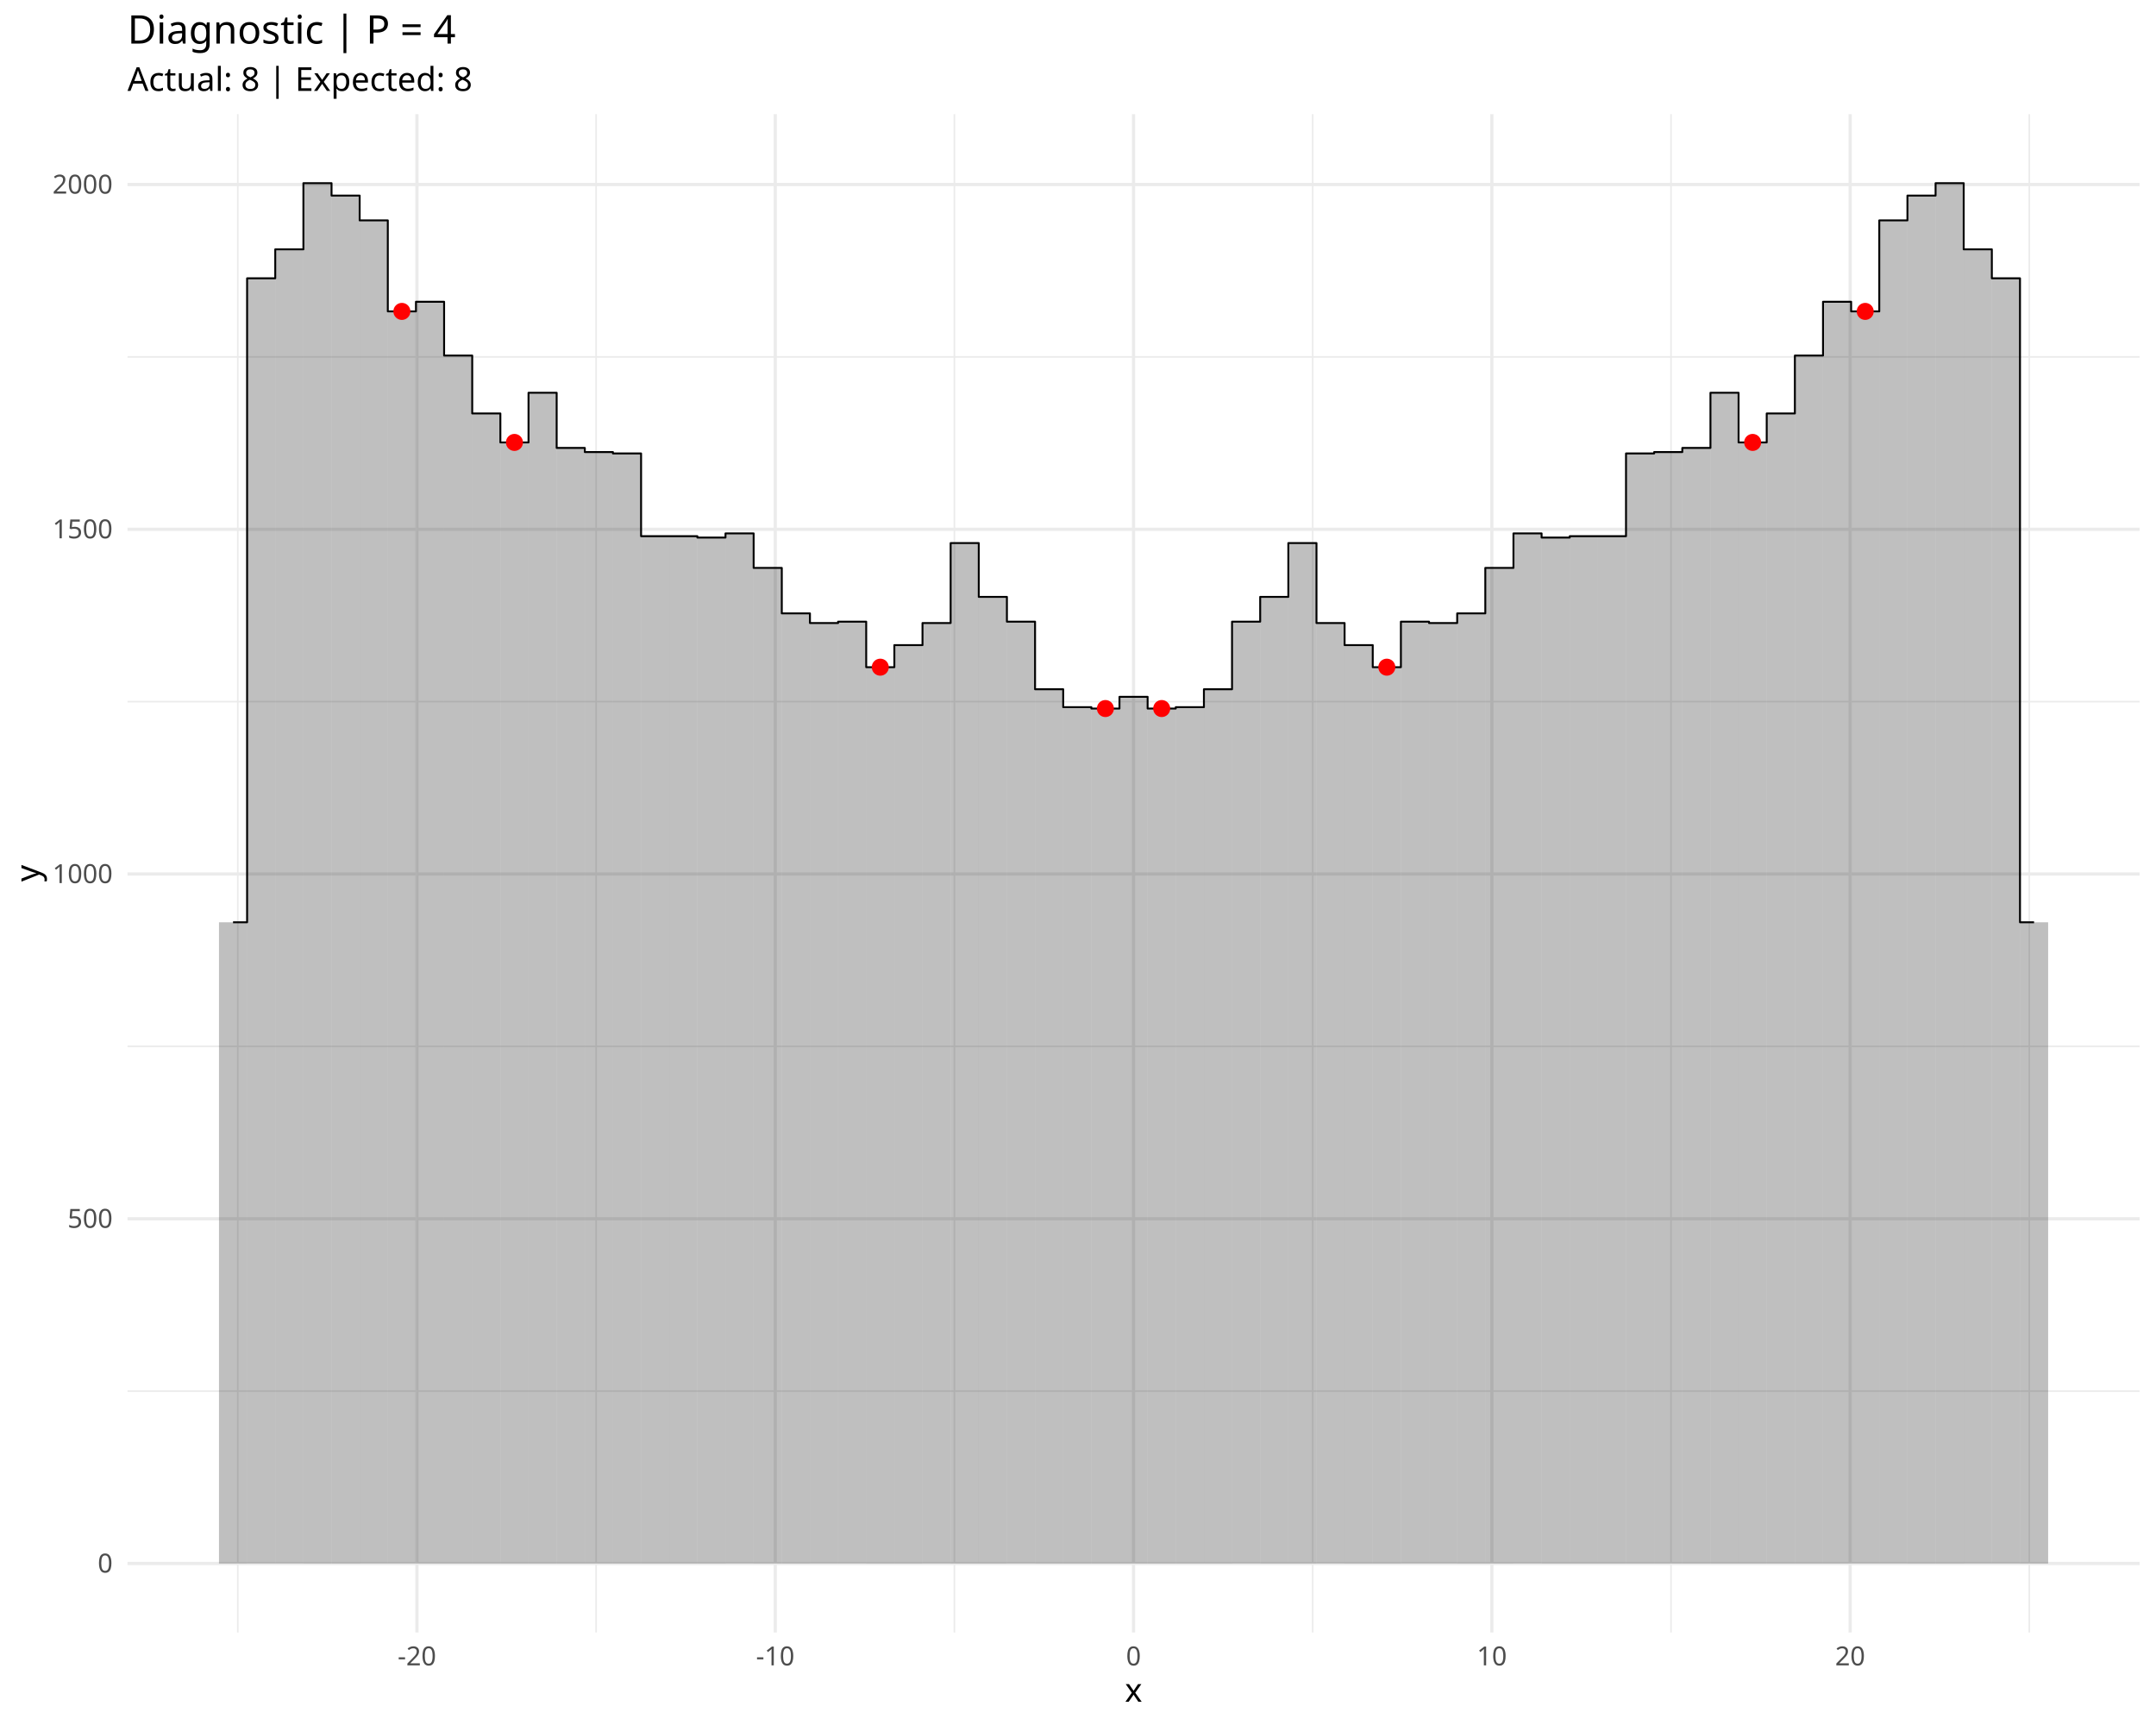
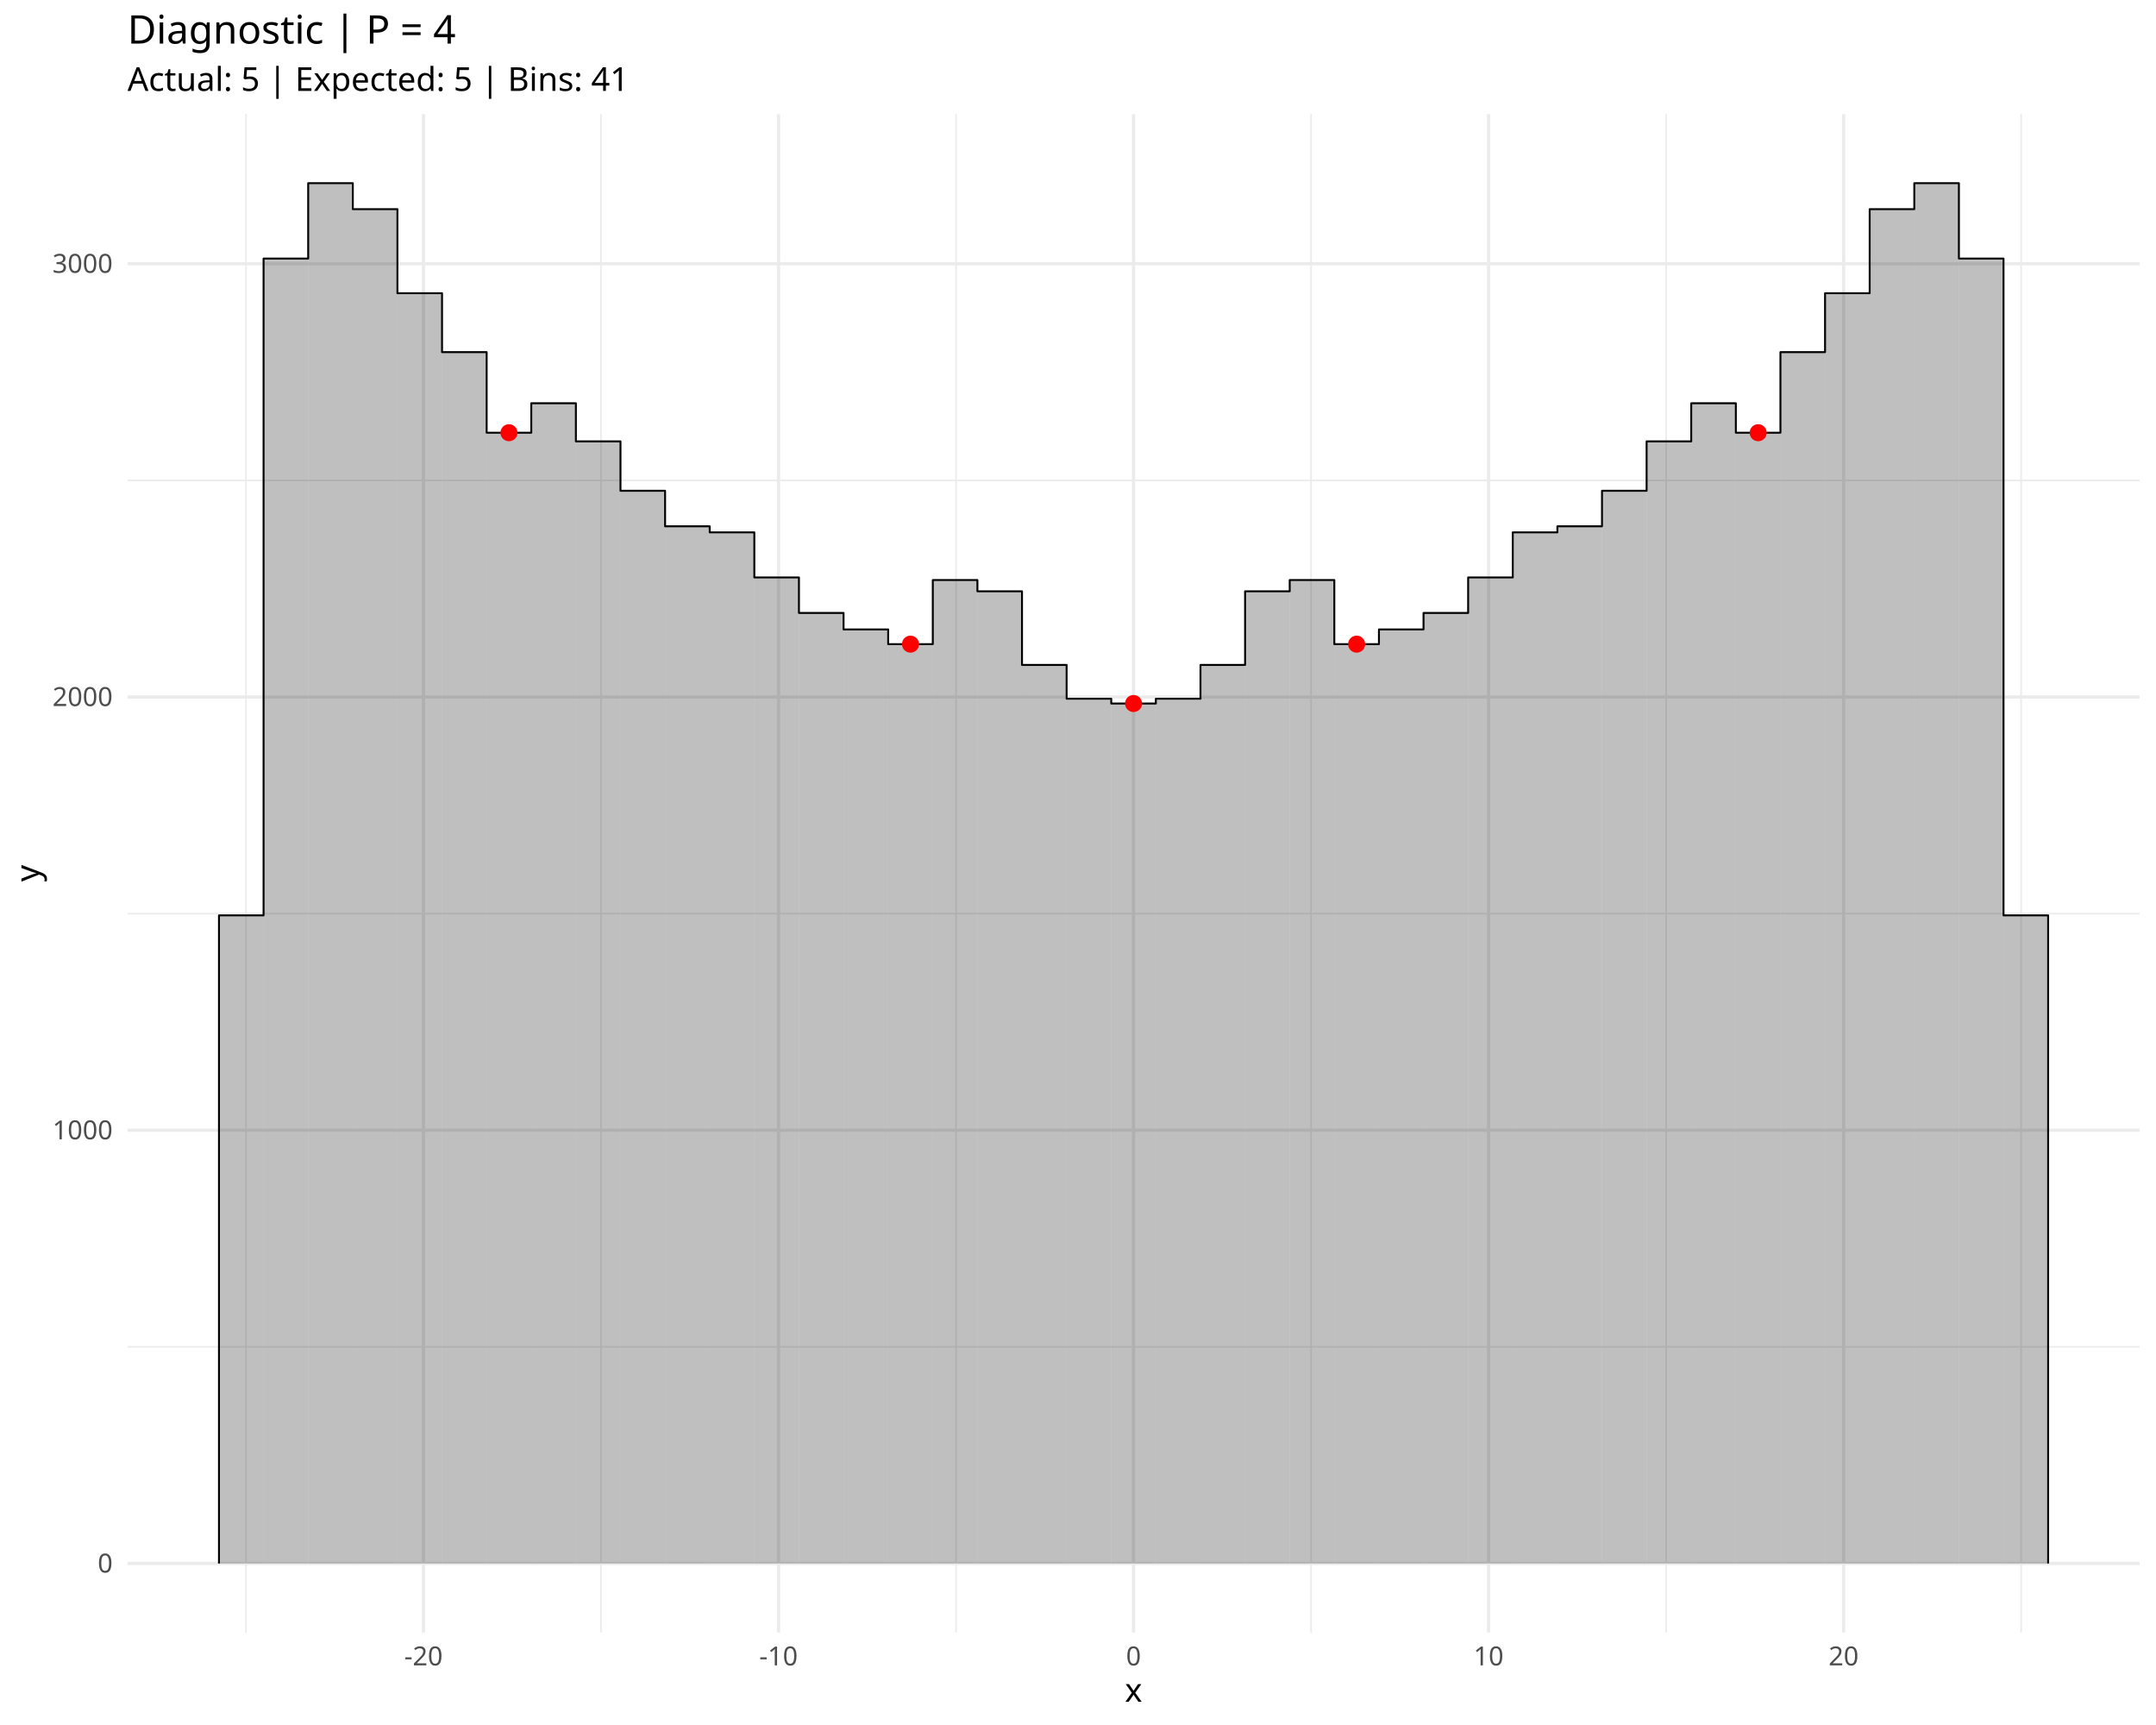
<svg xmlns="http://www.w3.org/2000/svg" class="svglite" data-engine-version="2.0" width="720.00pt" height="576.00pt" viewBox="0 0 720.00 576.00">
  <defs>
    <style type="text/css">
    .svglite line, .svglite polyline, .svglite polygon, .svglite path, .svglite rect, .svglite circle {
      fill: none;
      stroke: #000000;
      stroke-linecap: round;
      stroke-linejoin: round;
      stroke-miterlimit: 10.00;
    }
  </style>
  </defs>
  <rect width="100%" height="100%" style="stroke: none; fill: #FFFFFF;" />
  <defs>
    <clipPath id="cpMC4wMHw3MjAuMDB8MC4wMHw1NzYuMDA=">
      <rect x="0.00" y="0.00" width="720.00" height="576.00" />
    </clipPath>
  </defs>
  <g clip-path="url(#cpMC4wMHw3MjAuMDB8MC4wMHw1NzYuMDA=)">
    <rect x="0.00" y="0.00" width="720.00" height="576.00" style="stroke-width: 1.07; stroke: none; fill: #FFFFFF;" />
  </g>
  <defs>
    <clipPath id="cpNDIuNTh8NzE0LjUyfDM4LjEyfDU0NS4xMQ==">
      <rect x="42.58" y="38.12" width="671.94" height="507.00" />
    </clipPath>
  </defs>
  <g clip-path="url(#cpNDIuNTh8NzE0LjUyfDM4LjEyfDU0NS4xMQ==)">
-     <polyline points="42.58,464.51 714.52,464.51 " style="stroke-width: 0.53; stroke: #EBEBEB; stroke-linecap: butt;" />
-     <polyline points="42.58,349.40 714.52,349.40 " style="stroke-width: 0.53; stroke: #EBEBEB; stroke-linecap: butt;" />
-     <polyline points="42.58,234.29 714.52,234.29 " style="stroke-width: 0.53; stroke: #EBEBEB; stroke-linecap: butt;" />
-     <polyline points="42.58,119.18 714.52,119.18 " style="stroke-width: 0.53; stroke: #EBEBEB; stroke-linecap: butt;" />
-     <polyline points="79.41,545.11 79.41,38.12 " style="stroke-width: 0.53; stroke: #EBEBEB; stroke-linecap: butt;" />
-     <polyline points="199.07,545.11 199.07,38.12 " style="stroke-width: 0.53; stroke: #EBEBEB; stroke-linecap: butt;" />
-     <polyline points="318.72,545.11 318.72,38.12 " style="stroke-width: 0.53; stroke: #EBEBEB; stroke-linecap: butt;" />
-     <polyline points="438.38,545.11 438.38,38.12 " style="stroke-width: 0.53; stroke: #EBEBEB; stroke-linecap: butt;" />
-     <polyline points="558.04,545.11 558.04,38.12 " style="stroke-width: 0.53; stroke: #EBEBEB; stroke-linecap: butt;" />
-     <polyline points="677.69,545.11 677.69,38.12 " style="stroke-width: 0.53; stroke: #EBEBEB; stroke-linecap: butt;" />
+     <polyline points="42.58,449.73 714.52,449.73 " style="stroke-width: 0.53; stroke: #EBEBEB; stroke-linecap: butt;" />
+     <polyline points="42.58,305.07 714.52,305.07 " style="stroke-width: 0.53; stroke: #EBEBEB; stroke-linecap: butt;" />
+     <polyline points="42.58,160.40 714.52,160.40 " style="stroke-width: 0.53; stroke: #EBEBEB; stroke-linecap: butt;" />
+     <polyline points="82.14,545.11 82.14,38.12 " style="stroke-width: 0.53; stroke: #EBEBEB; stroke-linecap: butt;" />
+     <polyline points="200.70,545.11 200.70,38.12 " style="stroke-width: 0.53; stroke: #EBEBEB; stroke-linecap: butt;" />
+     <polyline points="319.27,545.11 319.27,38.12 " style="stroke-width: 0.53; stroke: #EBEBEB; stroke-linecap: butt;" />
+     <polyline points="437.83,545.11 437.83,38.12 " style="stroke-width: 0.53; stroke: #EBEBEB; stroke-linecap: butt;" />
+     <polyline points="556.40,545.11 556.40,38.12 " style="stroke-width: 0.53; stroke: #EBEBEB; stroke-linecap: butt;" />
+     <polyline points="674.97,545.11 674.97,38.12 " style="stroke-width: 0.53; stroke: #EBEBEB; stroke-linecap: butt;" />
    <polyline points="42.58,522.07 714.52,522.07 " style="stroke-width: 1.07; stroke: #EBEBEB; stroke-linecap: butt;" />
-     <polyline points="42.58,406.96 714.52,406.96 " style="stroke-width: 1.07; stroke: #EBEBEB; stroke-linecap: butt;" />
-     <polyline points="42.58,291.84 714.52,291.84 " style="stroke-width: 1.07; stroke: #EBEBEB; stroke-linecap: butt;" />
-     <polyline points="42.58,176.73 714.52,176.73 " style="stroke-width: 1.07; stroke: #EBEBEB; stroke-linecap: butt;" />
-     <polyline points="42.58,61.62 714.52,61.62 " style="stroke-width: 1.07; stroke: #EBEBEB; stroke-linecap: butt;" />
-     <polyline points="139.24,545.11 139.24,38.12 " style="stroke-width: 1.07; stroke: #EBEBEB; stroke-linecap: butt;" />
-     <polyline points="258.90,545.11 258.90,38.12 " style="stroke-width: 1.07; stroke: #EBEBEB; stroke-linecap: butt;" />
+     <polyline points="42.58,377.40 714.52,377.40 " style="stroke-width: 1.07; stroke: #EBEBEB; stroke-linecap: butt;" />
+     <polyline points="42.58,232.74 714.52,232.74 " style="stroke-width: 1.07; stroke: #EBEBEB; stroke-linecap: butt;" />
+     <polyline points="42.58,88.07 714.52,88.07 " style="stroke-width: 1.07; stroke: #EBEBEB; stroke-linecap: butt;" />
+     <polyline points="141.42,545.11 141.42,38.12 " style="stroke-width: 1.07; stroke: #EBEBEB; stroke-linecap: butt;" />
+     <polyline points="259.99,545.11 259.99,38.12 " style="stroke-width: 1.07; stroke: #EBEBEB; stroke-linecap: butt;" />
    <polyline points="378.55,545.11 378.55,38.12 " style="stroke-width: 1.07; stroke: #EBEBEB; stroke-linecap: butt;" />
-     <polyline points="498.21,545.11 498.21,38.12 " style="stroke-width: 1.07; stroke: #EBEBEB; stroke-linecap: butt;" />
-     <polyline points="617.86,545.11 617.86,38.12 " style="stroke-width: 1.07; stroke: #EBEBEB; stroke-linecap: butt;" />
-     <rect x="73.13" y="307.96" width="9.40" height="214.11" style="stroke-width: 1.07; stroke: none; stroke-linecap: butt; stroke-linejoin: miter; fill: #000000; fill-opacity: 0.25;" />
-     <rect x="82.52" y="92.93" width="9.40" height="429.13" style="stroke-width: 1.07; stroke: none; stroke-linecap: butt; stroke-linejoin: miter; fill: #000000; fill-opacity: 0.25;" />
-     <rect x="91.92" y="83.26" width="9.40" height="438.80" style="stroke-width: 1.07; stroke: none; stroke-linecap: butt; stroke-linejoin: miter; fill: #000000; fill-opacity: 0.25;" />
-     <rect x="101.32" y="61.16" width="9.40" height="460.91" style="stroke-width: 1.07; stroke: none; stroke-linecap: butt; stroke-linejoin: miter; fill: #000000; fill-opacity: 0.25;" />
-     <rect x="110.72" y="65.31" width="9.40" height="456.76" style="stroke-width: 1.07; stroke: none; stroke-linecap: butt; stroke-linejoin: miter; fill: #000000; fill-opacity: 0.25;" />
-     <rect x="120.11" y="73.59" width="9.40" height="448.47" style="stroke-width: 1.07; stroke: none; stroke-linecap: butt; stroke-linejoin: miter; fill: #000000; fill-opacity: 0.25;" />
-     <rect x="129.51" y="103.98" width="9.40" height="418.08" style="stroke-width: 1.07; stroke: none; stroke-linecap: butt; stroke-linejoin: miter; fill: #000000; fill-opacity: 0.25;" />
-     <rect x="138.91" y="100.76" width="9.40" height="421.31" style="stroke-width: 1.07; stroke: none; stroke-linecap: butt; stroke-linejoin: miter; fill: #000000; fill-opacity: 0.25;" />
-     <rect x="148.31" y="118.72" width="9.40" height="403.35" style="stroke-width: 1.07; stroke: none; stroke-linecap: butt; stroke-linejoin: miter; fill: #000000; fill-opacity: 0.25;" />
-     <rect x="157.70" y="138.06" width="9.40" height="384.01" style="stroke-width: 1.07; stroke: none; stroke-linecap: butt; stroke-linejoin: miter; fill: #000000; fill-opacity: 0.25;" />
-     <rect x="167.10" y="147.73" width="9.40" height="374.34" style="stroke-width: 1.07; stroke: none; stroke-linecap: butt; stroke-linejoin: miter; fill: #000000; fill-opacity: 0.25;" />
-     <rect x="176.50" y="131.15" width="9.40" height="390.92" style="stroke-width: 1.07; stroke: none; stroke-linecap: butt; stroke-linejoin: miter; fill: #000000; fill-opacity: 0.25;" />
-     <rect x="185.90" y="149.57" width="9.40" height="372.50" style="stroke-width: 1.07; stroke: none; stroke-linecap: butt; stroke-linejoin: miter; fill: #000000; fill-opacity: 0.25;" />
-     <rect x="195.30" y="150.95" width="9.40" height="371.12" style="stroke-width: 1.07; stroke: none; stroke-linecap: butt; stroke-linejoin: miter; fill: #000000; fill-opacity: 0.25;" />
-     <rect x="204.69" y="151.41" width="9.40" height="370.66" style="stroke-width: 1.07; stroke: none; stroke-linecap: butt; stroke-linejoin: miter; fill: #000000; fill-opacity: 0.25;" />
-     <rect x="214.09" y="179.04" width="9.40" height="343.03" style="stroke-width: 1.07; stroke: none; stroke-linecap: butt; stroke-linejoin: miter; fill: #000000; fill-opacity: 0.25;" />
-     <rect x="223.49" y="179.04" width="9.40" height="343.03" style="stroke-width: 1.07; stroke: none; stroke-linecap: butt; stroke-linejoin: miter; fill: #000000; fill-opacity: 0.25;" />
-     <rect x="232.89" y="179.50" width="9.40" height="342.57" style="stroke-width: 1.07; stroke: none; stroke-linecap: butt; stroke-linejoin: miter; fill: #000000; fill-opacity: 0.25;" />
-     <rect x="242.28" y="178.11" width="9.40" height="343.95" style="stroke-width: 1.07; stroke: none; stroke-linecap: butt; stroke-linejoin: miter; fill: #000000; fill-opacity: 0.25;" />
-     <rect x="251.68" y="189.63" width="9.40" height="332.44" style="stroke-width: 1.07; stroke: none; stroke-linecap: butt; stroke-linejoin: miter; fill: #000000; fill-opacity: 0.25;" />
-     <rect x="261.08" y="204.82" width="9.40" height="317.25" style="stroke-width: 1.07; stroke: none; stroke-linecap: butt; stroke-linejoin: miter; fill: #000000; fill-opacity: 0.25;" />
-     <rect x="270.48" y="208.04" width="9.40" height="314.02" style="stroke-width: 1.07; stroke: none; stroke-linecap: butt; stroke-linejoin: miter; fill: #000000; fill-opacity: 0.25;" />
-     <rect x="279.88" y="207.58" width="9.40" height="314.48" style="stroke-width: 1.07; stroke: none; stroke-linecap: butt; stroke-linejoin: miter; fill: #000000; fill-opacity: 0.25;" />
-     <rect x="289.27" y="222.78" width="9.40" height="299.29" style="stroke-width: 1.07; stroke: none; stroke-linecap: butt; stroke-linejoin: miter; fill: #000000; fill-opacity: 0.25;" />
-     <rect x="298.67" y="215.41" width="9.40" height="306.66" style="stroke-width: 1.07; stroke: none; stroke-linecap: butt; stroke-linejoin: miter; fill: #000000; fill-opacity: 0.25;" />
-     <rect x="308.07" y="208.04" width="9.40" height="314.02" style="stroke-width: 1.07; stroke: none; stroke-linecap: butt; stroke-linejoin: miter; fill: #000000; fill-opacity: 0.25;" />
-     <rect x="317.47" y="181.34" width="9.40" height="340.73" style="stroke-width: 1.07; stroke: none; stroke-linecap: butt; stroke-linejoin: miter; fill: #000000; fill-opacity: 0.25;" />
-     <rect x="326.86" y="199.30" width="9.40" height="322.77" style="stroke-width: 1.07; stroke: none; stroke-linecap: butt; stroke-linejoin: miter; fill: #000000; fill-opacity: 0.25;" />
-     <rect x="336.26" y="207.58" width="9.40" height="314.48" style="stroke-width: 1.07; stroke: none; stroke-linecap: butt; stroke-linejoin: miter; fill: #000000; fill-opacity: 0.25;" />
-     <rect x="345.66" y="230.15" width="9.40" height="291.92" style="stroke-width: 1.07; stroke: none; stroke-linecap: butt; stroke-linejoin: miter; fill: #000000; fill-opacity: 0.25;" />
-     <rect x="355.06" y="236.13" width="9.40" height="285.94" style="stroke-width: 1.07; stroke: none; stroke-linecap: butt; stroke-linejoin: miter; fill: #000000; fill-opacity: 0.25;" />
-     <rect x="364.46" y="236.59" width="9.40" height="285.48" style="stroke-width: 1.07; stroke: none; stroke-linecap: butt; stroke-linejoin: miter; fill: #000000; fill-opacity: 0.25;" />
-     <rect x="373.85" y="232.68" width="9.40" height="289.39" style="stroke-width: 1.07; stroke: none; stroke-linecap: butt; stroke-linejoin: miter; fill: #000000; fill-opacity: 0.25;" />
-     <rect x="383.25" y="236.59" width="9.40" height="285.48" style="stroke-width: 1.07; stroke: none; stroke-linecap: butt; stroke-linejoin: miter; fill: #000000; fill-opacity: 0.25;" />
-     <rect x="392.65" y="236.13" width="9.40" height="285.94" style="stroke-width: 1.07; stroke: none; stroke-linecap: butt; stroke-linejoin: miter; fill: #000000; fill-opacity: 0.25;" />
-     <rect x="402.05" y="230.15" width="9.40" height="291.92" style="stroke-width: 1.07; stroke: none; stroke-linecap: butt; stroke-linejoin: miter; fill: #000000; fill-opacity: 0.25;" />
-     <rect x="411.44" y="207.58" width="9.40" height="314.48" style="stroke-width: 1.07; stroke: none; stroke-linecap: butt; stroke-linejoin: miter; fill: #000000; fill-opacity: 0.25;" />
-     <rect x="420.84" y="199.30" width="9.40" height="322.77" style="stroke-width: 1.07; stroke: none; stroke-linecap: butt; stroke-linejoin: miter; fill: #000000; fill-opacity: 0.25;" />
-     <rect x="430.24" y="181.34" width="9.40" height="340.73" style="stroke-width: 1.07; stroke: none; stroke-linecap: butt; stroke-linejoin: miter; fill: #000000; fill-opacity: 0.25;" />
-     <rect x="439.64" y="208.04" width="9.40" height="314.02" style="stroke-width: 1.07; stroke: none; stroke-linecap: butt; stroke-linejoin: miter; fill: #000000; fill-opacity: 0.25;" />
-     <rect x="449.03" y="215.41" width="9.40" height="306.66" style="stroke-width: 1.07; stroke: none; stroke-linecap: butt; stroke-linejoin: miter; fill: #000000; fill-opacity: 0.25;" />
-     <rect x="458.43" y="222.78" width="9.40" height="299.29" style="stroke-width: 1.07; stroke: none; stroke-linecap: butt; stroke-linejoin: miter; fill: #000000; fill-opacity: 0.25;" />
-     <rect x="467.83" y="207.58" width="9.40" height="314.48" style="stroke-width: 1.07; stroke: none; stroke-linecap: butt; stroke-linejoin: miter; fill: #000000; fill-opacity: 0.25;" />
-     <rect x="477.23" y="208.04" width="9.40" height="314.02" style="stroke-width: 1.07; stroke: none; stroke-linecap: butt; stroke-linejoin: miter; fill: #000000; fill-opacity: 0.25;" />
-     <rect x="486.63" y="204.82" width="9.40" height="317.25" style="stroke-width: 1.07; stroke: none; stroke-linecap: butt; stroke-linejoin: miter; fill: #000000; fill-opacity: 0.25;" />
-     <rect x="496.02" y="189.63" width="9.40" height="332.44" style="stroke-width: 1.07; stroke: none; stroke-linecap: butt; stroke-linejoin: miter; fill: #000000; fill-opacity: 0.25;" />
-     <rect x="505.42" y="178.11" width="9.40" height="343.95" style="stroke-width: 1.07; stroke: none; stroke-linecap: butt; stroke-linejoin: miter; fill: #000000; fill-opacity: 0.25;" />
-     <rect x="514.82" y="179.50" width="9.40" height="342.57" style="stroke-width: 1.07; stroke: none; stroke-linecap: butt; stroke-linejoin: miter; fill: #000000; fill-opacity: 0.25;" />
-     <rect x="524.22" y="179.04" width="9.40" height="343.03" style="stroke-width: 1.07; stroke: none; stroke-linecap: butt; stroke-linejoin: miter; fill: #000000; fill-opacity: 0.25;" />
-     <rect x="533.61" y="179.04" width="9.40" height="343.03" style="stroke-width: 1.07; stroke: none; stroke-linecap: butt; stroke-linejoin: miter; fill: #000000; fill-opacity: 0.25;" />
-     <rect x="543.01" y="151.41" width="9.40" height="370.66" style="stroke-width: 1.07; stroke: none; stroke-linecap: butt; stroke-linejoin: miter; fill: #000000; fill-opacity: 0.25;" />
-     <rect x="552.41" y="150.95" width="9.40" height="371.12" style="stroke-width: 1.07; stroke: none; stroke-linecap: butt; stroke-linejoin: miter; fill: #000000; fill-opacity: 0.25;" />
-     <rect x="561.81" y="149.57" width="9.40" height="372.50" style="stroke-width: 1.07; stroke: none; stroke-linecap: butt; stroke-linejoin: miter; fill: #000000; fill-opacity: 0.25;" />
-     <rect x="571.21" y="131.15" width="9.40" height="390.92" style="stroke-width: 1.07; stroke: none; stroke-linecap: butt; stroke-linejoin: miter; fill: #000000; fill-opacity: 0.25;" />
-     <rect x="580.60" y="147.73" width="9.40" height="374.34" style="stroke-width: 1.07; stroke: none; stroke-linecap: butt; stroke-linejoin: miter; fill: #000000; fill-opacity: 0.25;" />
-     <rect x="590.00" y="138.06" width="9.40" height="384.01" style="stroke-width: 1.07; stroke: none; stroke-linecap: butt; stroke-linejoin: miter; fill: #000000; fill-opacity: 0.25;" />
-     <rect x="599.40" y="118.72" width="9.40" height="403.35" style="stroke-width: 1.07; stroke: none; stroke-linecap: butt; stroke-linejoin: miter; fill: #000000; fill-opacity: 0.25;" />
-     <rect x="608.80" y="100.76" width="9.40" height="421.31" style="stroke-width: 1.07; stroke: none; stroke-linecap: butt; stroke-linejoin: miter; fill: #000000; fill-opacity: 0.25;" />
-     <rect x="618.19" y="103.98" width="9.40" height="418.08" style="stroke-width: 1.07; stroke: none; stroke-linecap: butt; stroke-linejoin: miter; fill: #000000; fill-opacity: 0.25;" />
-     <rect x="627.59" y="73.59" width="9.40" height="448.47" style="stroke-width: 1.07; stroke: none; stroke-linecap: butt; stroke-linejoin: miter; fill: #000000; fill-opacity: 0.25;" />
-     <rect x="636.99" y="65.31" width="9.40" height="456.76" style="stroke-width: 1.07; stroke: none; stroke-linecap: butt; stroke-linejoin: miter; fill: #000000; fill-opacity: 0.25;" />
-     <rect x="646.39" y="61.16" width="9.40" height="460.91" style="stroke-width: 1.07; stroke: none; stroke-linecap: butt; stroke-linejoin: miter; fill: #000000; fill-opacity: 0.25;" />
-     <rect x="655.78" y="83.26" width="9.40" height="438.80" style="stroke-width: 1.07; stroke: none; stroke-linecap: butt; stroke-linejoin: miter; fill: #000000; fill-opacity: 0.25;" />
-     <rect x="665.18" y="92.93" width="9.40" height="429.13" style="stroke-width: 1.07; stroke: none; stroke-linecap: butt; stroke-linejoin: miter; fill: #000000; fill-opacity: 0.25;" />
-     <rect x="674.58" y="307.96" width="9.40" height="214.11" style="stroke-width: 1.07; stroke: none; stroke-linecap: butt; stroke-linejoin: miter; fill: #000000; fill-opacity: 0.25;" />
-     <polyline points="77.82,307.96 82.52,307.96 82.52,92.93 91.92,92.93 91.92,83.26 101.32,83.26 101.32,61.16 110.72,61.16 110.72,65.31 120.11,65.31 120.11,73.59 129.51,73.59 129.51,103.98 138.91,103.98 138.91,100.76 148.31,100.76 148.31,118.72 157.70,118.72 157.70,138.06 167.10,138.06 167.10,147.73 176.50,147.73 176.50,131.15 185.90,131.15 185.90,149.57 195.30,149.57 195.30,150.95 204.69,150.95 204.69,151.41 214.09,151.41 214.09,179.04 223.49,179.04 223.49,179.04 232.89,179.04 232.89,179.50 242.28,179.50 242.28,178.11 251.68,178.11 251.68,189.63 261.08,189.63 261.08,204.82 270.48,204.82 270.48,208.04 279.88,208.04 279.88,207.58 289.27,207.58 289.27,222.78 298.67,222.78 298.67,215.41 308.07,215.41 308.07,208.04 317.47,208.04 317.47,181.34 326.86,181.34 326.86,199.30 336.26,199.30 336.26,207.58 345.66,207.58 345.66,230.15 355.06,230.15 355.06,236.13 364.46,236.13 364.46,236.59 373.85,236.59 373.85,232.68 383.25,232.68 383.25,236.59 392.65,236.59 392.65,236.13 402.05,236.13 402.05,230.15 411.44,230.15 411.44,207.58 420.84,207.58 420.84,199.30 430.24,199.30 430.24,181.34 439.64,181.34 439.64,208.04 449.03,208.04 449.03,215.41 458.43,215.41 458.43,222.78 467.83,222.78 467.83,207.58 477.23,207.58 477.23,208.04 486.63,208.04 486.63,204.82 496.02,204.82 496.02,189.63 505.42,189.63 505.42,178.11 514.82,178.11 514.82,179.50 524.22,179.50 524.22,179.04 533.61,179.04 533.61,179.04 543.01,179.04 543.01,151.41 552.41,151.41 552.41,150.95 561.81,150.95 561.81,149.57 571.21,149.57 571.21,131.15 580.60,131.15 580.60,147.73 590.00,147.73 590.00,138.06 599.40,138.06 599.40,118.72 608.80,118.72 608.80,100.76 618.19,100.76 618.19,103.98 627.59,103.98 627.59,73.59 636.99,73.59 636.99,65.31 646.39,65.31 646.39,61.16 655.78,61.16 655.78,83.26 665.18,83.26 665.18,92.93 674.58,92.93 674.58,307.96 679.28,307.96 " style="stroke-width: 0.64; stroke-linecap: butt;" />
-     <circle cx="134.21" cy="103.98" r="2.49" style="stroke-width: 0.71; stroke: #FF0000; fill: #FF0000;" />
-     <circle cx="171.80" cy="147.73" r="2.49" style="stroke-width: 0.71; stroke: #FF0000; fill: #FF0000;" />
-     <circle cx="293.97" cy="222.78" r="2.49" style="stroke-width: 0.71; stroke: #FF0000; fill: #FF0000;" />
-     <circle cx="369.15" cy="236.59" r="2.49" style="stroke-width: 0.71; stroke: #FF0000; fill: #FF0000;" />
-     <circle cx="387.95" cy="236.59" r="2.49" style="stroke-width: 0.71; stroke: #FF0000; fill: #FF0000;" />
-     <circle cx="463.13" cy="222.78" r="2.49" style="stroke-width: 0.71; stroke: #FF0000; fill: #FF0000;" />
-     <circle cx="585.30" cy="147.73" r="2.49" style="stroke-width: 0.71; stroke: #FF0000; fill: #FF0000;" />
-     <circle cx="622.89" cy="103.98" r="2.49" style="stroke-width: 0.71; stroke: #FF0000; fill: #FF0000;" />
+     <polyline points="497.12,545.11 497.12,38.12 " style="stroke-width: 1.07; stroke: #EBEBEB; stroke-linecap: butt;" />
+     <polyline points="615.68,545.11 615.68,38.12 " style="stroke-width: 1.07; stroke: #EBEBEB; stroke-linecap: butt;" />
+     <rect x="73.13" y="305.65" width="14.90" height="216.42" style="stroke-width: 1.07; stroke: none; stroke-linecap: butt; stroke-linejoin: miter; fill: #000000; fill-opacity: 0.25;" />
+     <rect x="88.02" y="86.33" width="14.90" height="435.73" style="stroke-width: 1.07; stroke: none; stroke-linecap: butt; stroke-linejoin: miter; fill: #000000; fill-opacity: 0.25;" />
+     <rect x="102.92" y="61.16" width="14.90" height="460.91" style="stroke-width: 1.07; stroke: none; stroke-linecap: butt; stroke-linejoin: miter; fill: #000000; fill-opacity: 0.25;" />
+     <rect x="117.82" y="69.84" width="14.90" height="452.23" style="stroke-width: 1.07; stroke: none; stroke-linecap: butt; stroke-linejoin: miter; fill: #000000; fill-opacity: 0.25;" />
+     <rect x="132.72" y="97.91" width="14.90" height="424.16" style="stroke-width: 1.07; stroke: none; stroke-linecap: butt; stroke-linejoin: miter; fill: #000000; fill-opacity: 0.25;" />
+     <rect x="147.62" y="117.58" width="14.90" height="404.49" style="stroke-width: 1.07; stroke: none; stroke-linecap: butt; stroke-linejoin: miter; fill: #000000; fill-opacity: 0.25;" />
+     <rect x="162.52" y="144.49" width="14.90" height="377.58" style="stroke-width: 1.07; stroke: none; stroke-linecap: butt; stroke-linejoin: miter; fill: #000000; fill-opacity: 0.25;" />
+     <rect x="177.42" y="134.65" width="14.90" height="387.42" style="stroke-width: 1.07; stroke: none; stroke-linecap: butt; stroke-linejoin: miter; fill: #000000; fill-opacity: 0.25;" />
+     <rect x="192.32" y="147.38" width="14.90" height="374.68" style="stroke-width: 1.07; stroke: none; stroke-linecap: butt; stroke-linejoin: miter; fill: #000000; fill-opacity: 0.25;" />
+     <rect x="207.21" y="163.87" width="14.90" height="358.19" style="stroke-width: 1.07; stroke: none; stroke-linecap: butt; stroke-linejoin: miter; fill: #000000; fill-opacity: 0.25;" />
+     <rect x="222.11" y="175.74" width="14.90" height="346.33" style="stroke-width: 1.07; stroke: none; stroke-linecap: butt; stroke-linejoin: miter; fill: #000000; fill-opacity: 0.25;" />
+     <rect x="237.01" y="177.76" width="14.90" height="344.30" style="stroke-width: 1.07; stroke: none; stroke-linecap: butt; stroke-linejoin: miter; fill: #000000; fill-opacity: 0.25;" />
+     <rect x="251.91" y="192.81" width="14.90" height="329.26" style="stroke-width: 1.07; stroke: none; stroke-linecap: butt; stroke-linejoin: miter; fill: #000000; fill-opacity: 0.25;" />
+     <rect x="266.81" y="204.67" width="14.90" height="317.40" style="stroke-width: 1.07; stroke: none; stroke-linecap: butt; stroke-linejoin: miter; fill: #000000; fill-opacity: 0.25;" />
+     <rect x="281.71" y="210.17" width="14.90" height="311.90" style="stroke-width: 1.07; stroke: none; stroke-linecap: butt; stroke-linejoin: miter; fill: #000000; fill-opacity: 0.25;" />
+     <rect x="296.61" y="215.09" width="14.90" height="306.98" style="stroke-width: 1.07; stroke: none; stroke-linecap: butt; stroke-linejoin: miter; fill: #000000; fill-opacity: 0.25;" />
+     <rect x="311.51" y="193.68" width="14.90" height="328.39" style="stroke-width: 1.07; stroke: none; stroke-linecap: butt; stroke-linejoin: miter; fill: #000000; fill-opacity: 0.25;" />
+     <rect x="326.41" y="197.44" width="14.90" height="324.63" style="stroke-width: 1.07; stroke: none; stroke-linecap: butt; stroke-linejoin: miter; fill: #000000; fill-opacity: 0.25;" />
+     <rect x="341.30" y="222.03" width="14.90" height="300.04" style="stroke-width: 1.07; stroke: none; stroke-linecap: butt; stroke-linejoin: miter; fill: #000000; fill-opacity: 0.25;" />
+     <rect x="356.20" y="233.31" width="14.90" height="288.75" style="stroke-width: 1.07; stroke: none; stroke-linecap: butt; stroke-linejoin: miter; fill: #000000; fill-opacity: 0.25;" />
+     <rect x="371.10" y="234.91" width="14.90" height="287.16" style="stroke-width: 1.07; stroke: none; stroke-linecap: butt; stroke-linejoin: miter; fill: #000000; fill-opacity: 0.25;" />
+     <rect x="386.00" y="233.31" width="14.90" height="288.75" style="stroke-width: 1.07; stroke: none; stroke-linecap: butt; stroke-linejoin: miter; fill: #000000; fill-opacity: 0.25;" />
+     <rect x="400.90" y="222.03" width="14.90" height="300.04" style="stroke-width: 1.07; stroke: none; stroke-linecap: butt; stroke-linejoin: miter; fill: #000000; fill-opacity: 0.25;" />
+     <rect x="415.80" y="197.44" width="14.90" height="324.63" style="stroke-width: 1.07; stroke: none; stroke-linecap: butt; stroke-linejoin: miter; fill: #000000; fill-opacity: 0.25;" />
+     <rect x="430.70" y="193.68" width="14.90" height="328.39" style="stroke-width: 1.07; stroke: none; stroke-linecap: butt; stroke-linejoin: miter; fill: #000000; fill-opacity: 0.25;" />
+     <rect x="445.60" y="215.09" width="14.90" height="306.98" style="stroke-width: 1.07; stroke: none; stroke-linecap: butt; stroke-linejoin: miter; fill: #000000; fill-opacity: 0.25;" />
+     <rect x="460.50" y="210.17" width="14.90" height="311.90" style="stroke-width: 1.07; stroke: none; stroke-linecap: butt; stroke-linejoin: miter; fill: #000000; fill-opacity: 0.25;" />
+     <rect x="475.39" y="204.67" width="14.90" height="317.40" style="stroke-width: 1.07; stroke: none; stroke-linecap: butt; stroke-linejoin: miter; fill: #000000; fill-opacity: 0.25;" />
+     <rect x="490.29" y="192.81" width="14.90" height="329.26" style="stroke-width: 1.07; stroke: none; stroke-linecap: butt; stroke-linejoin: miter; fill: #000000; fill-opacity: 0.25;" />
+     <rect x="505.19" y="177.76" width="14.90" height="344.30" style="stroke-width: 1.07; stroke: none; stroke-linecap: butt; stroke-linejoin: miter; fill: #000000; fill-opacity: 0.25;" />
+     <rect x="520.09" y="175.74" width="14.90" height="346.33" style="stroke-width: 1.07; stroke: none; stroke-linecap: butt; stroke-linejoin: miter; fill: #000000; fill-opacity: 0.25;" />
+     <rect x="534.99" y="163.87" width="14.90" height="358.19" style="stroke-width: 1.07; stroke: none; stroke-linecap: butt; stroke-linejoin: miter; fill: #000000; fill-opacity: 0.25;" />
+     <rect x="549.89" y="147.38" width="14.90" height="374.68" style="stroke-width: 1.07; stroke: none; stroke-linecap: butt; stroke-linejoin: miter; fill: #000000; fill-opacity: 0.25;" />
+     <rect x="564.79" y="134.65" width="14.90" height="387.42" style="stroke-width: 1.07; stroke: none; stroke-linecap: butt; stroke-linejoin: miter; fill: #000000; fill-opacity: 0.25;" />
+     <rect x="579.69" y="144.49" width="14.90" height="377.58" style="stroke-width: 1.07; stroke: none; stroke-linecap: butt; stroke-linejoin: miter; fill: #000000; fill-opacity: 0.25;" />
+     <rect x="594.58" y="117.58" width="14.90" height="404.49" style="stroke-width: 1.07; stroke: none; stroke-linecap: butt; stroke-linejoin: miter; fill: #000000; fill-opacity: 0.25;" />
+     <rect x="609.48" y="97.91" width="14.90" height="424.16" style="stroke-width: 1.07; stroke: none; stroke-linecap: butt; stroke-linejoin: miter; fill: #000000; fill-opacity: 0.25;" />
+     <rect x="624.38" y="69.84" width="14.90" height="452.23" style="stroke-width: 1.07; stroke: none; stroke-linecap: butt; stroke-linejoin: miter; fill: #000000; fill-opacity: 0.25;" />
+     <rect x="639.28" y="61.16" width="14.90" height="460.91" style="stroke-width: 1.07; stroke: none; stroke-linecap: butt; stroke-linejoin: miter; fill: #000000; fill-opacity: 0.25;" />
+     <rect x="654.18" y="86.33" width="14.90" height="435.73" style="stroke-width: 1.07; stroke: none; stroke-linecap: butt; stroke-linejoin: miter; fill: #000000; fill-opacity: 0.25;" />
+     <rect x="669.08" y="305.65" width="14.90" height="216.42" style="stroke-width: 1.07; stroke: none; stroke-linecap: butt; stroke-linejoin: miter; fill: #000000; fill-opacity: 0.25;" />
+     <polyline points="73.13,522.07 73.13,305.65 88.02,305.65 88.02,86.33 102.92,86.33 102.92,61.16 117.82,61.16 117.82,69.84 132.72,69.84 132.72,97.91 147.62,97.91 147.62,117.58 162.52,117.58 162.52,144.49 177.42,144.49 177.42,134.65 192.32,134.65 192.32,147.38 207.21,147.38 207.21,163.87 222.11,163.87 222.11,175.74 237.01,175.74 237.01,177.76 251.91,177.76 251.91,192.81 266.81,192.81 266.81,204.67 281.71,204.67 281.71,210.17 296.61,210.17 296.61,215.09 311.51,215.09 311.51,193.68 326.41,193.68 326.41,197.44 341.30,197.44 341.30,222.03 356.20,222.03 356.20,233.31 371.10,233.31 371.10,234.91 386.00,234.91 386.00,233.31 400.90,233.31 400.90,222.03 415.80,222.03 415.80,197.44 430.70,197.44 430.70,193.68 445.60,193.68 445.60,215.09 460.50,215.09 460.50,210.17 475.39,210.17 475.39,204.67 490.29,204.67 490.29,192.81 505.19,192.81 505.19,177.76 520.09,177.76 520.09,175.74 534.99,175.74 534.99,163.87 549.89,163.87 549.89,147.38 564.79,147.38 564.79,134.65 579.69,134.65 579.69,144.49 594.58,144.49 594.58,117.58 609.48,117.58 609.48,97.91 624.38,97.91 624.38,69.84 639.28,69.84 639.28,61.16 654.18,61.16 654.18,86.33 669.08,86.33 669.08,305.65 683.98,305.65 683.98,522.07 " style="stroke-width: 0.64; stroke-linecap: butt;" />
+     <circle cx="169.97" cy="144.49" r="2.49" style="stroke-width: 0.71; stroke: #FF0000; fill: #FF0000;" />
+     <circle cx="304.06" cy="215.09" r="2.49" style="stroke-width: 0.71; stroke: #FF0000; fill: #FF0000;" />
+     <circle cx="378.55" cy="234.91" r="2.49" style="stroke-width: 0.71; stroke: #FF0000; fill: #FF0000;" />
+     <circle cx="453.05" cy="215.09" r="2.49" style="stroke-width: 0.71; stroke: #FF0000; fill: #FF0000;" />
+     <circle cx="587.14" cy="144.49" r="2.49" style="stroke-width: 0.71; stroke: #FF0000; fill: #FF0000;" />
  </g>
  <g clip-path="url(#cpMC4wMHw3MjAuMDB8MC4wMHw1NzYuMDA=)">
    <text x="37.65" y="525.10" text-anchor="end" style="font-size: 8.80px; fill: #4D4D4D; font-family: sans;" textLength="4.89px" lengthAdjust="spacingAndGlyphs">0</text>
-     <text x="37.65" y="409.98" text-anchor="end" style="font-size: 8.80px; fill: #4D4D4D; font-family: sans;" textLength="14.68px" lengthAdjust="spacingAndGlyphs">500</text>
-     <text x="37.65" y="294.87" text-anchor="end" style="font-size: 8.80px; fill: #4D4D4D; font-family: sans;" textLength="19.58px" lengthAdjust="spacingAndGlyphs">1000</text>
-     <text x="37.65" y="179.76" text-anchor="end" style="font-size: 8.80px; fill: #4D4D4D; font-family: sans;" textLength="19.58px" lengthAdjust="spacingAndGlyphs">1500</text>
-     <text x="37.65" y="64.65" text-anchor="end" style="font-size: 8.80px; fill: #4D4D4D; font-family: sans;" textLength="19.58px" lengthAdjust="spacingAndGlyphs">2000</text>
-     <text x="139.24" y="556.10" text-anchor="middle" style="font-size: 8.80px; fill: #4D4D4D; font-family: sans;" textLength="12.72px" lengthAdjust="spacingAndGlyphs">-20</text>
-     <text x="258.90" y="556.10" text-anchor="middle" style="font-size: 8.80px; fill: #4D4D4D; font-family: sans;" textLength="12.72px" lengthAdjust="spacingAndGlyphs">-10</text>
+     <text x="37.65" y="380.43" text-anchor="end" style="font-size: 8.80px; fill: #4D4D4D; font-family: sans;" textLength="19.58px" lengthAdjust="spacingAndGlyphs">1000</text>
+     <text x="37.65" y="235.76" text-anchor="end" style="font-size: 8.80px; fill: #4D4D4D; font-family: sans;" textLength="19.58px" lengthAdjust="spacingAndGlyphs">2000</text>
+     <text x="37.65" y="91.10" text-anchor="end" style="font-size: 8.80px; fill: #4D4D4D; font-family: sans;" textLength="19.58px" lengthAdjust="spacingAndGlyphs">3000</text>
+     <text x="141.42" y="556.10" text-anchor="middle" style="font-size: 8.80px; fill: #4D4D4D; font-family: sans;" textLength="12.72px" lengthAdjust="spacingAndGlyphs">-20</text>
+     <text x="259.99" y="556.10" text-anchor="middle" style="font-size: 8.80px; fill: #4D4D4D; font-family: sans;" textLength="12.72px" lengthAdjust="spacingAndGlyphs">-10</text>
    <text x="378.55" y="556.10" text-anchor="middle" style="font-size: 8.80px; fill: #4D4D4D; font-family: sans;" textLength="4.89px" lengthAdjust="spacingAndGlyphs">0</text>
-     <text x="498.21" y="556.10" text-anchor="middle" style="font-size: 8.80px; fill: #4D4D4D; font-family: sans;" textLength="9.79px" lengthAdjust="spacingAndGlyphs">10</text>
-     <text x="617.86" y="556.10" text-anchor="middle" style="font-size: 8.80px; fill: #4D4D4D; font-family: sans;" textLength="9.79px" lengthAdjust="spacingAndGlyphs">20</text>
+     <text x="497.12" y="556.10" text-anchor="middle" style="font-size: 8.80px; fill: #4D4D4D; font-family: sans;" textLength="9.79px" lengthAdjust="spacingAndGlyphs">10</text>
+     <text x="615.68" y="556.10" text-anchor="middle" style="font-size: 8.80px; fill: #4D4D4D; font-family: sans;" textLength="9.79px" lengthAdjust="spacingAndGlyphs">20</text>
    <text x="378.55" y="568.24" text-anchor="middle" style="font-size: 11.00px; font-family: sans;" textLength="5.50px" lengthAdjust="spacingAndGlyphs">x</text>
    <text transform="translate(13.05,291.61) rotate(-90)" text-anchor="middle" style="font-size: 11.00px; font-family: sans;" textLength="5.50px" lengthAdjust="spacingAndGlyphs">y</text>
-     <text x="42.58" y="30.35" style="font-size: 11.00px; font-family: sans;" textLength="109.88px" lengthAdjust="spacingAndGlyphs">Actual: 8 | Expected: 8</text>
+     <text x="42.58" y="30.35" style="font-size: 11.00px; font-family: sans;" textLength="158.60px" lengthAdjust="spacingAndGlyphs">Actual: 5 | Expected: 5 | Bins: 41</text>
    <text x="42.58" y="14.56" style="font-size: 13.20px; font-family: sans;" textLength="103.60px" lengthAdjust="spacingAndGlyphs">Diagnostic | P = 4</text>
  </g>
</svg>
